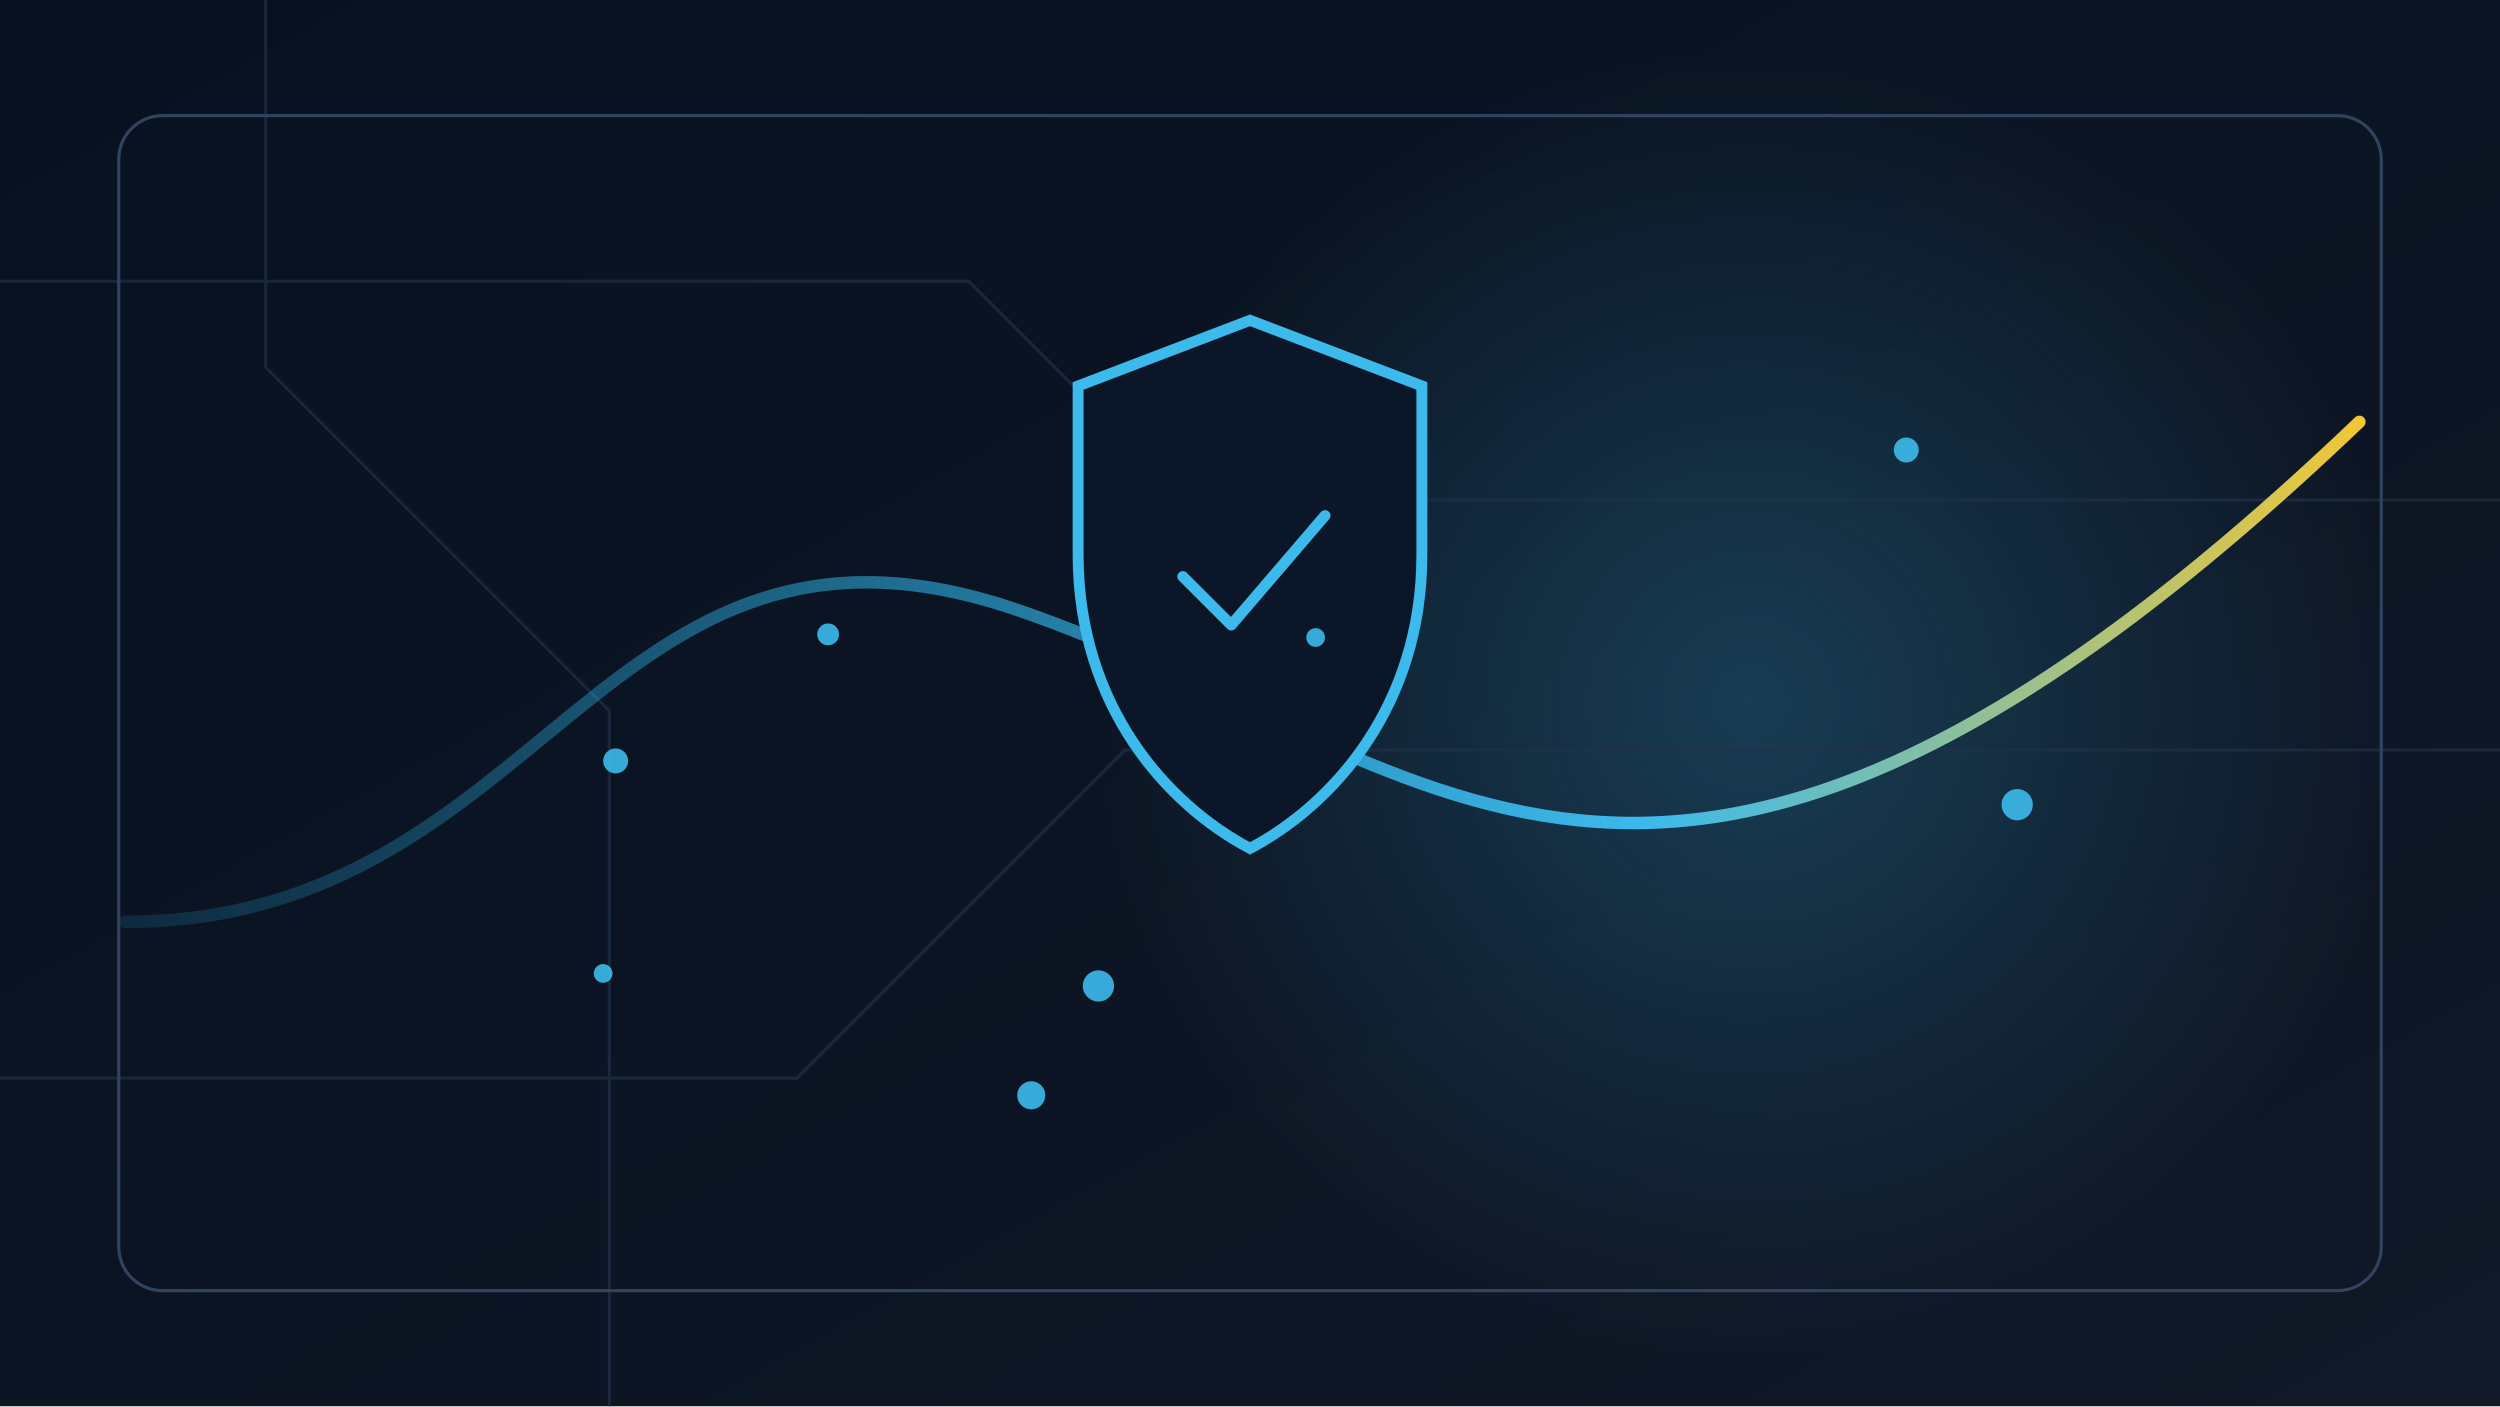
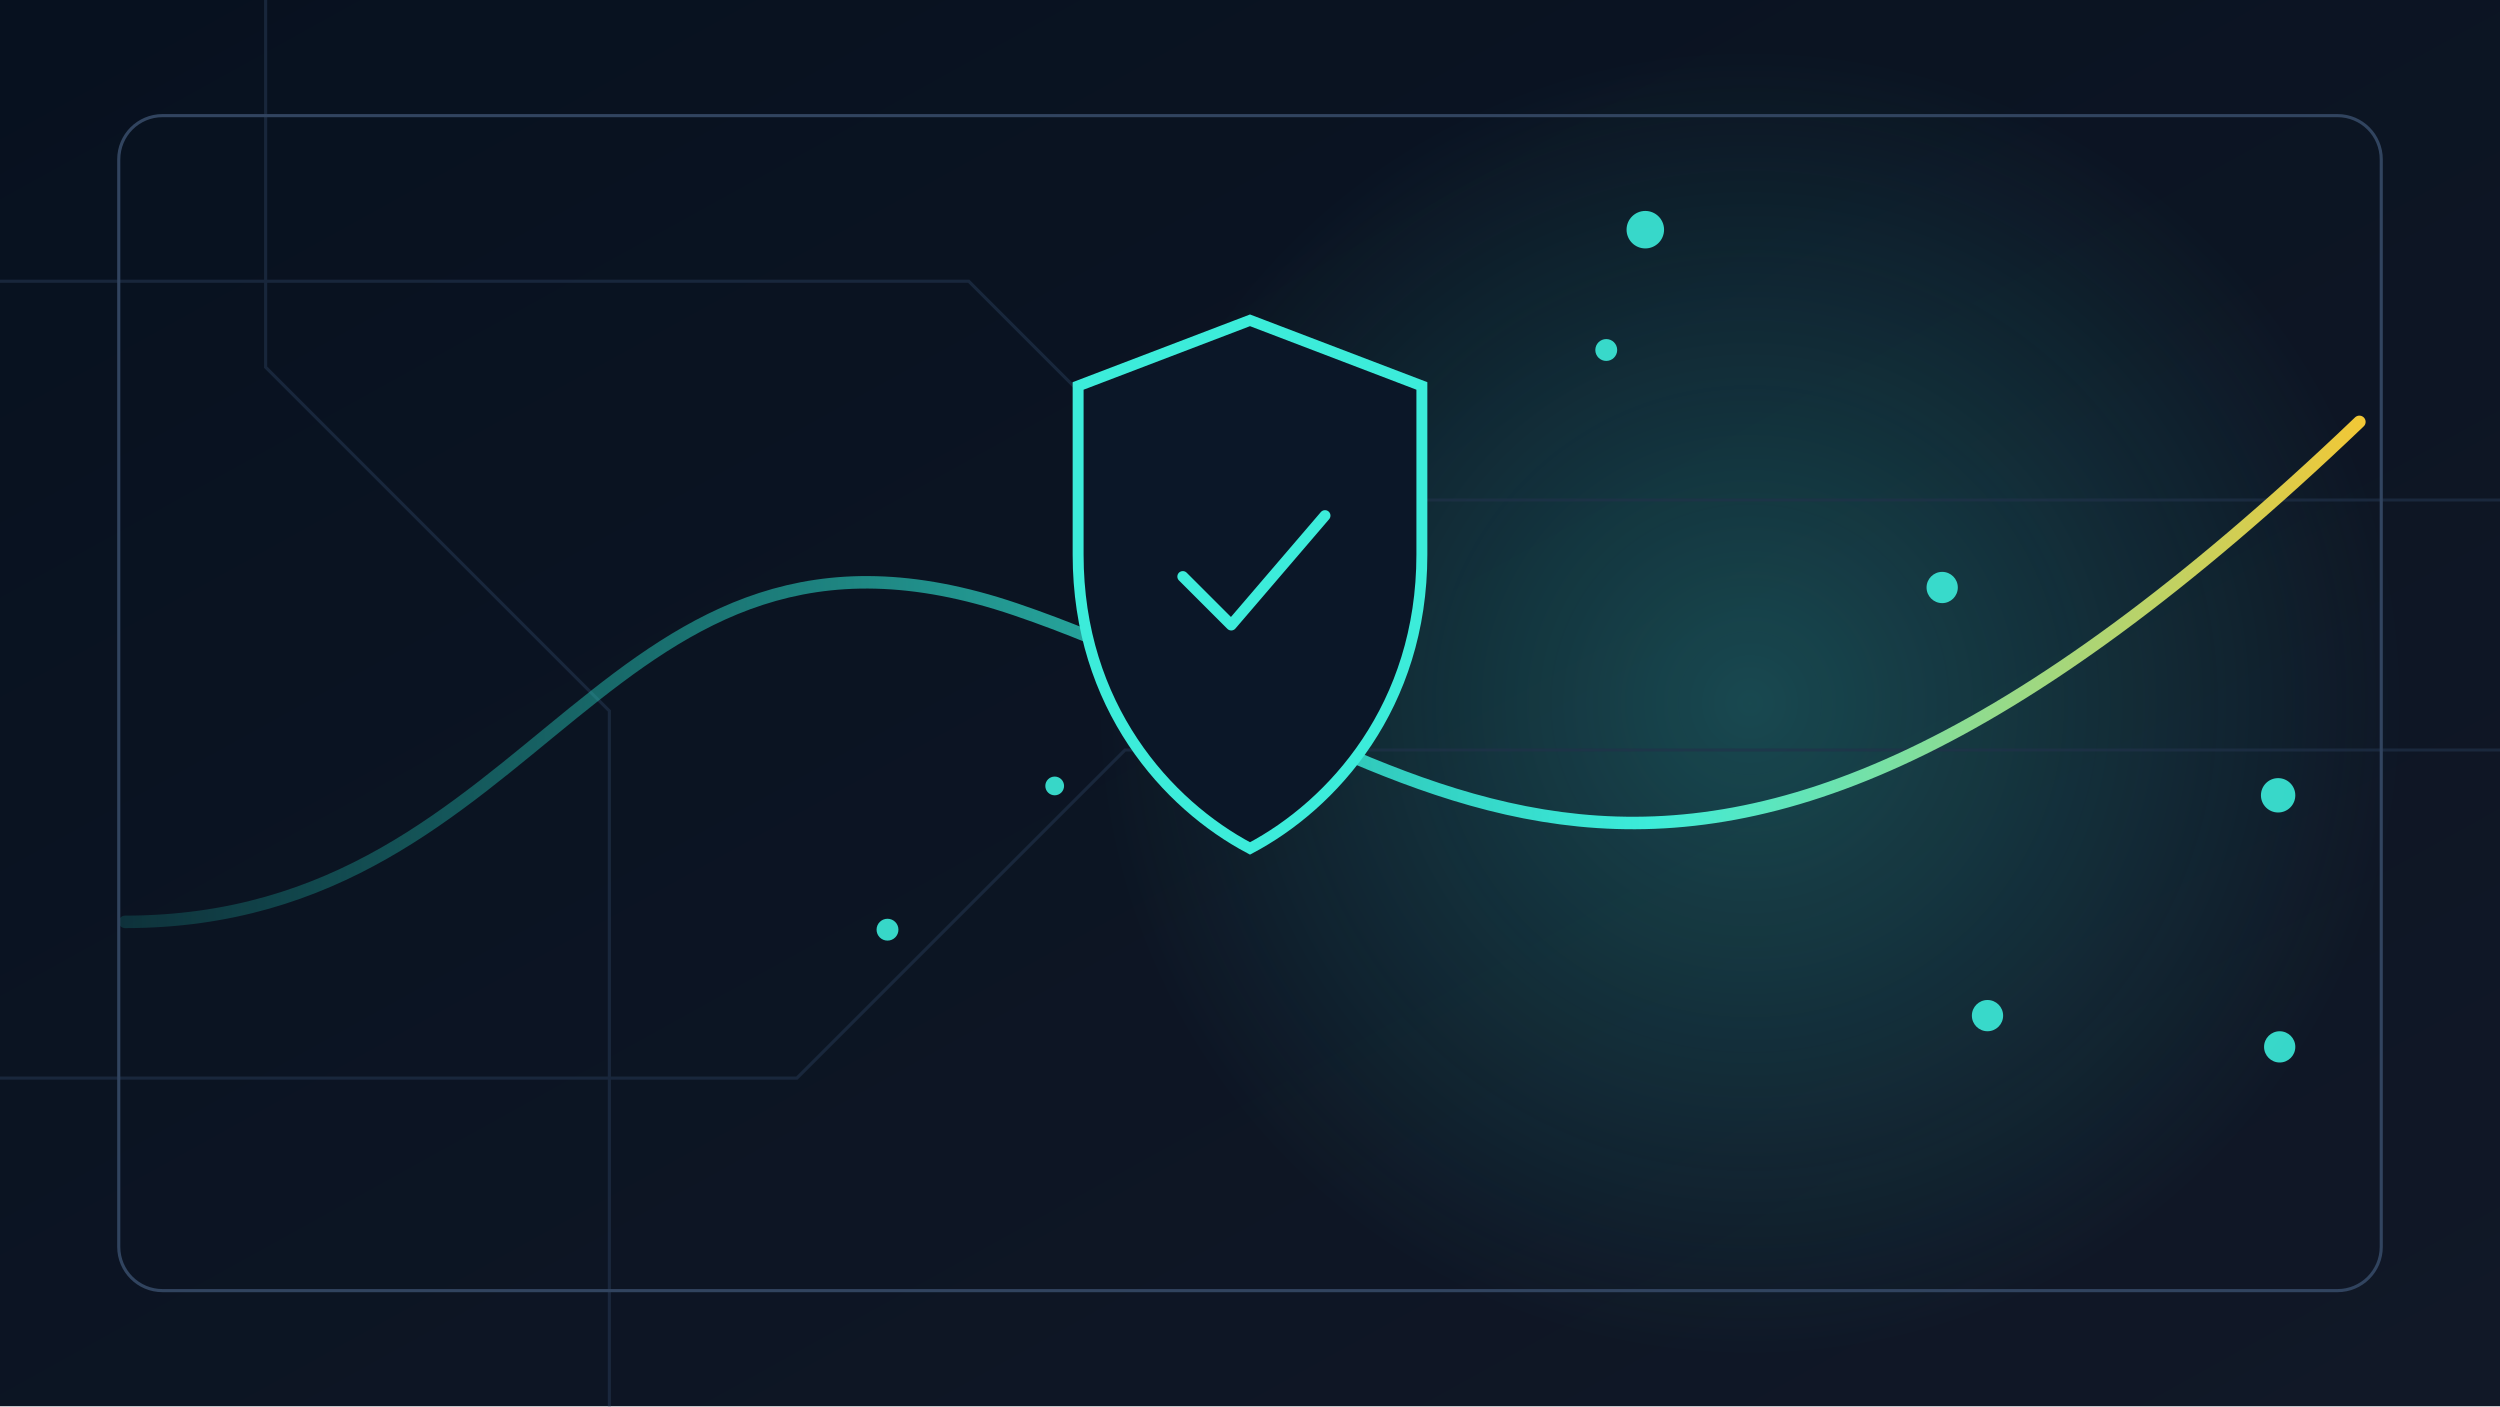
<svg xmlns="http://www.w3.org/2000/svg" width="1600" height="900" viewBox="0 0 1600 900" role="img" aria-labelledby="hero-title hero-desc">
  <defs>
    <linearGradient id="background" x1="0" y1="0" x2="1" y2="1">
      <stop offset="0" stop-color="#07111f" />
      <stop offset="1" stop-color="#111827" />
    </linearGradient>
    <linearGradient id="signal" x1="0" y1="0" x2="1" y2="0">
-       <stop offset="0" stop-color="hsl(197 74% 48%)" stop-opacity="0.15" />
-       <stop offset="0.68" stop-color="hsl(197 82% 58%)" />
+       <stop offset="0" stop-color="hsl(174 74% 48%)" stop-opacity="0.15" />
+       <stop offset="0.68" stop-color="hsl(174 82% 58%)" />
      <stop offset="1" stop-color="hsl(46 90% 58%)" />
    </linearGradient>
    <radialGradient id="glow">
-       <stop offset="0" stop-color="hsl(197 82% 58%)" stop-opacity="0.24" />
-       <stop offset="1" stop-color="hsl(197 82% 58%)" stop-opacity="0" />
+       <stop offset="0" stop-color="hsl(174 82% 58%)" stop-opacity="0.24" />
+       <stop offset="1" stop-color="hsl(174 82% 58%)" stop-opacity="0" />
    </radialGradient>
  </defs>
  <rect width="1600" height="900" fill="url(#background)" />
  <circle cx="1120" cy="450" r="420" fill="url(#glow)" />
  <g fill="none" stroke="#203149" stroke-width="2" opacity="0.65">
    <path d="M0 180 H620 L760 320 H1600" />
    <path d="M0 690 H510 L720 480 H1600" />
    <path d="M170 0 V235 L390 455 V900" />
  </g>
  <path d="M80 590 C350 590 385 300 650 390 S1060 700 1510 270" fill="none" stroke="url(#signal)" stroke-width="8" stroke-linecap="round" />
-   <g transform="translate(690 205)" fill="#0b1728" stroke="hsl(197 82% 58%)" stroke-width="7">
+   <g transform="translate(690 205)" fill="#0b1728" stroke="hsl(174 82% 58%)" stroke-width="7">
    <path d="M110 0 L220 42 V150 C220 247 163 310 110 338 C57 310 0 247 0 150 V42 Z" />
    <path d="M67 164 L98 195 L158 125" fill="none" stroke-linecap="round" stroke-linejoin="round" />
  </g>
-   <g fill="hsl(197 82% 58%)" opacity="0.9">
-     <circle cx="1220" cy="288" r="8" />
-     <circle cx="1291" cy="515" r="10" />
-     <circle cx="530" cy="406" r="7" />
-     <circle cx="842" cy="408" r="6" />
-     <circle cx="394" cy="487" r="8" />
-     <circle cx="660" cy="701" r="9" />
-     <circle cx="703" cy="631" r="10" />
-     <circle cx="386" cy="623" r="6" />
+   <g fill="hsl(174 82% 58%)" opacity="0.9">
+     <circle cx="1053" cy="147" r="12" />
+     <circle cx="1272" cy="650" r="10" />
+     <circle cx="1243" cy="376" r="10" />
+     <circle cx="675" cy="503" r="6" />
+     <circle cx="1458" cy="509" r="11" />
+     <circle cx="568" cy="595" r="7" />
+     <circle cx="1028" cy="224" r="7" />
+     <circle cx="1459" cy="670" r="10" />
  </g>
  <rect x="76" y="74" width="1448" height="752" rx="28" fill="none" stroke="#31445f" stroke-width="2" />
</svg>
